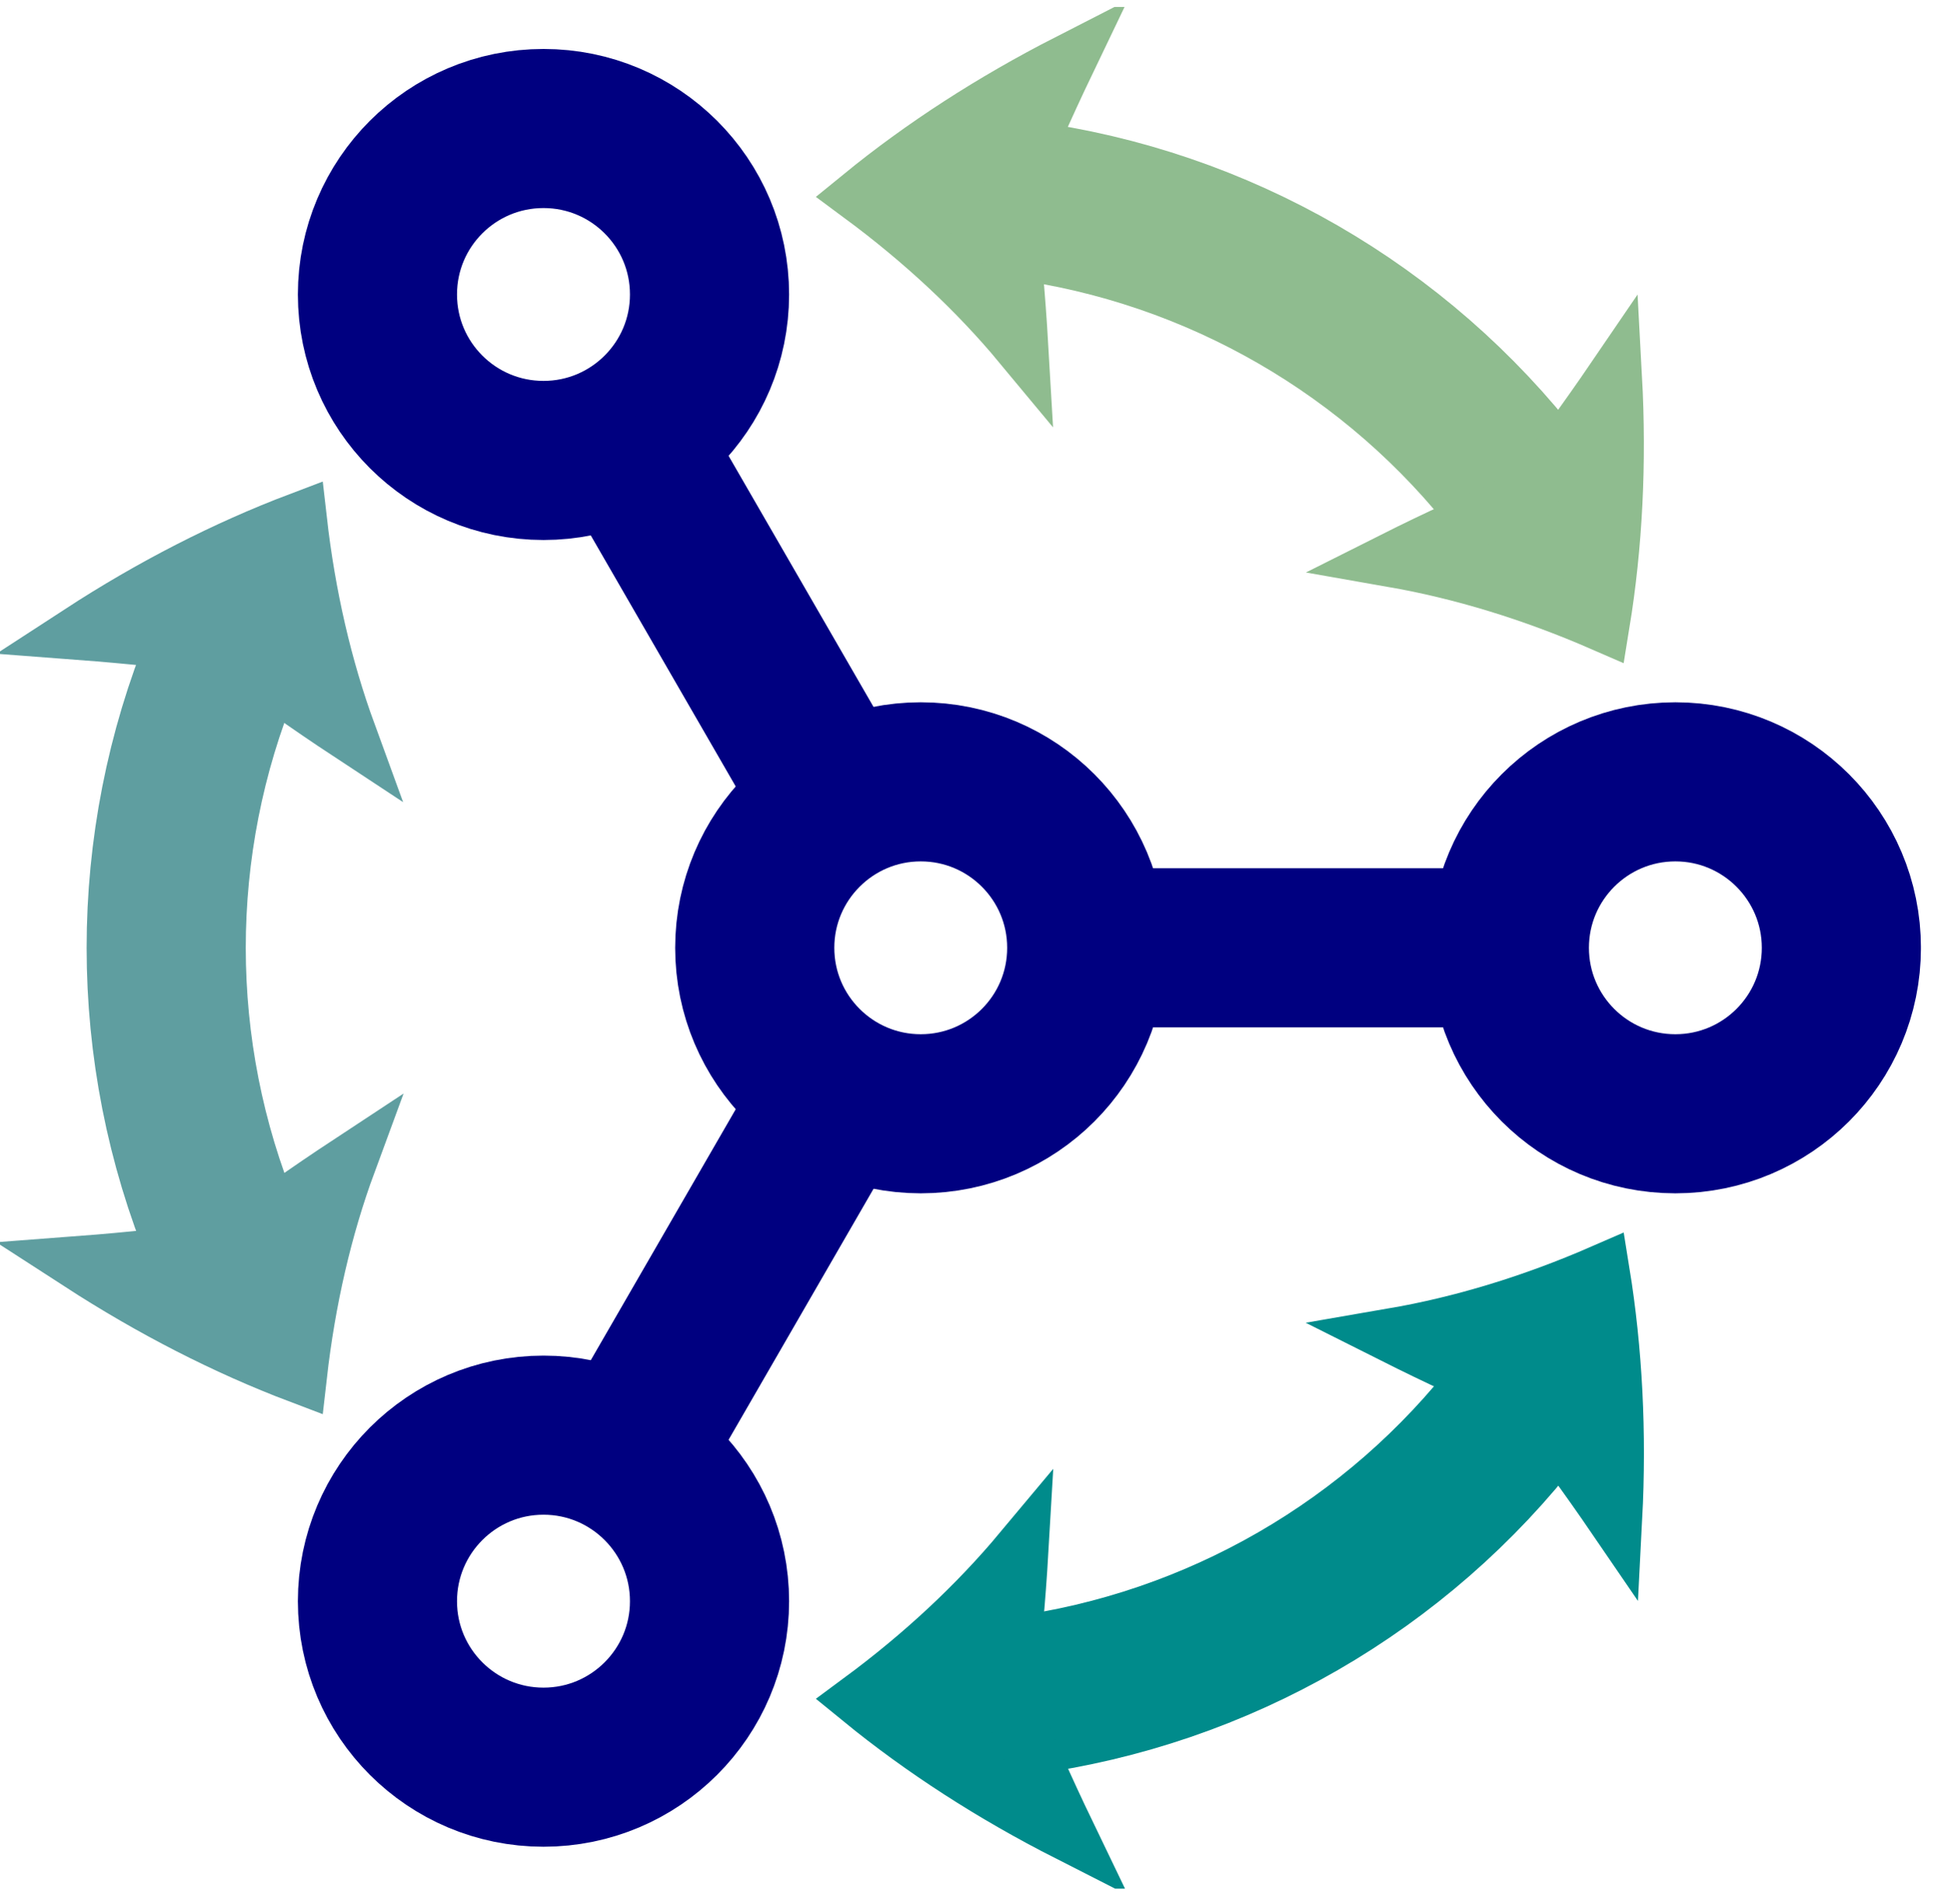
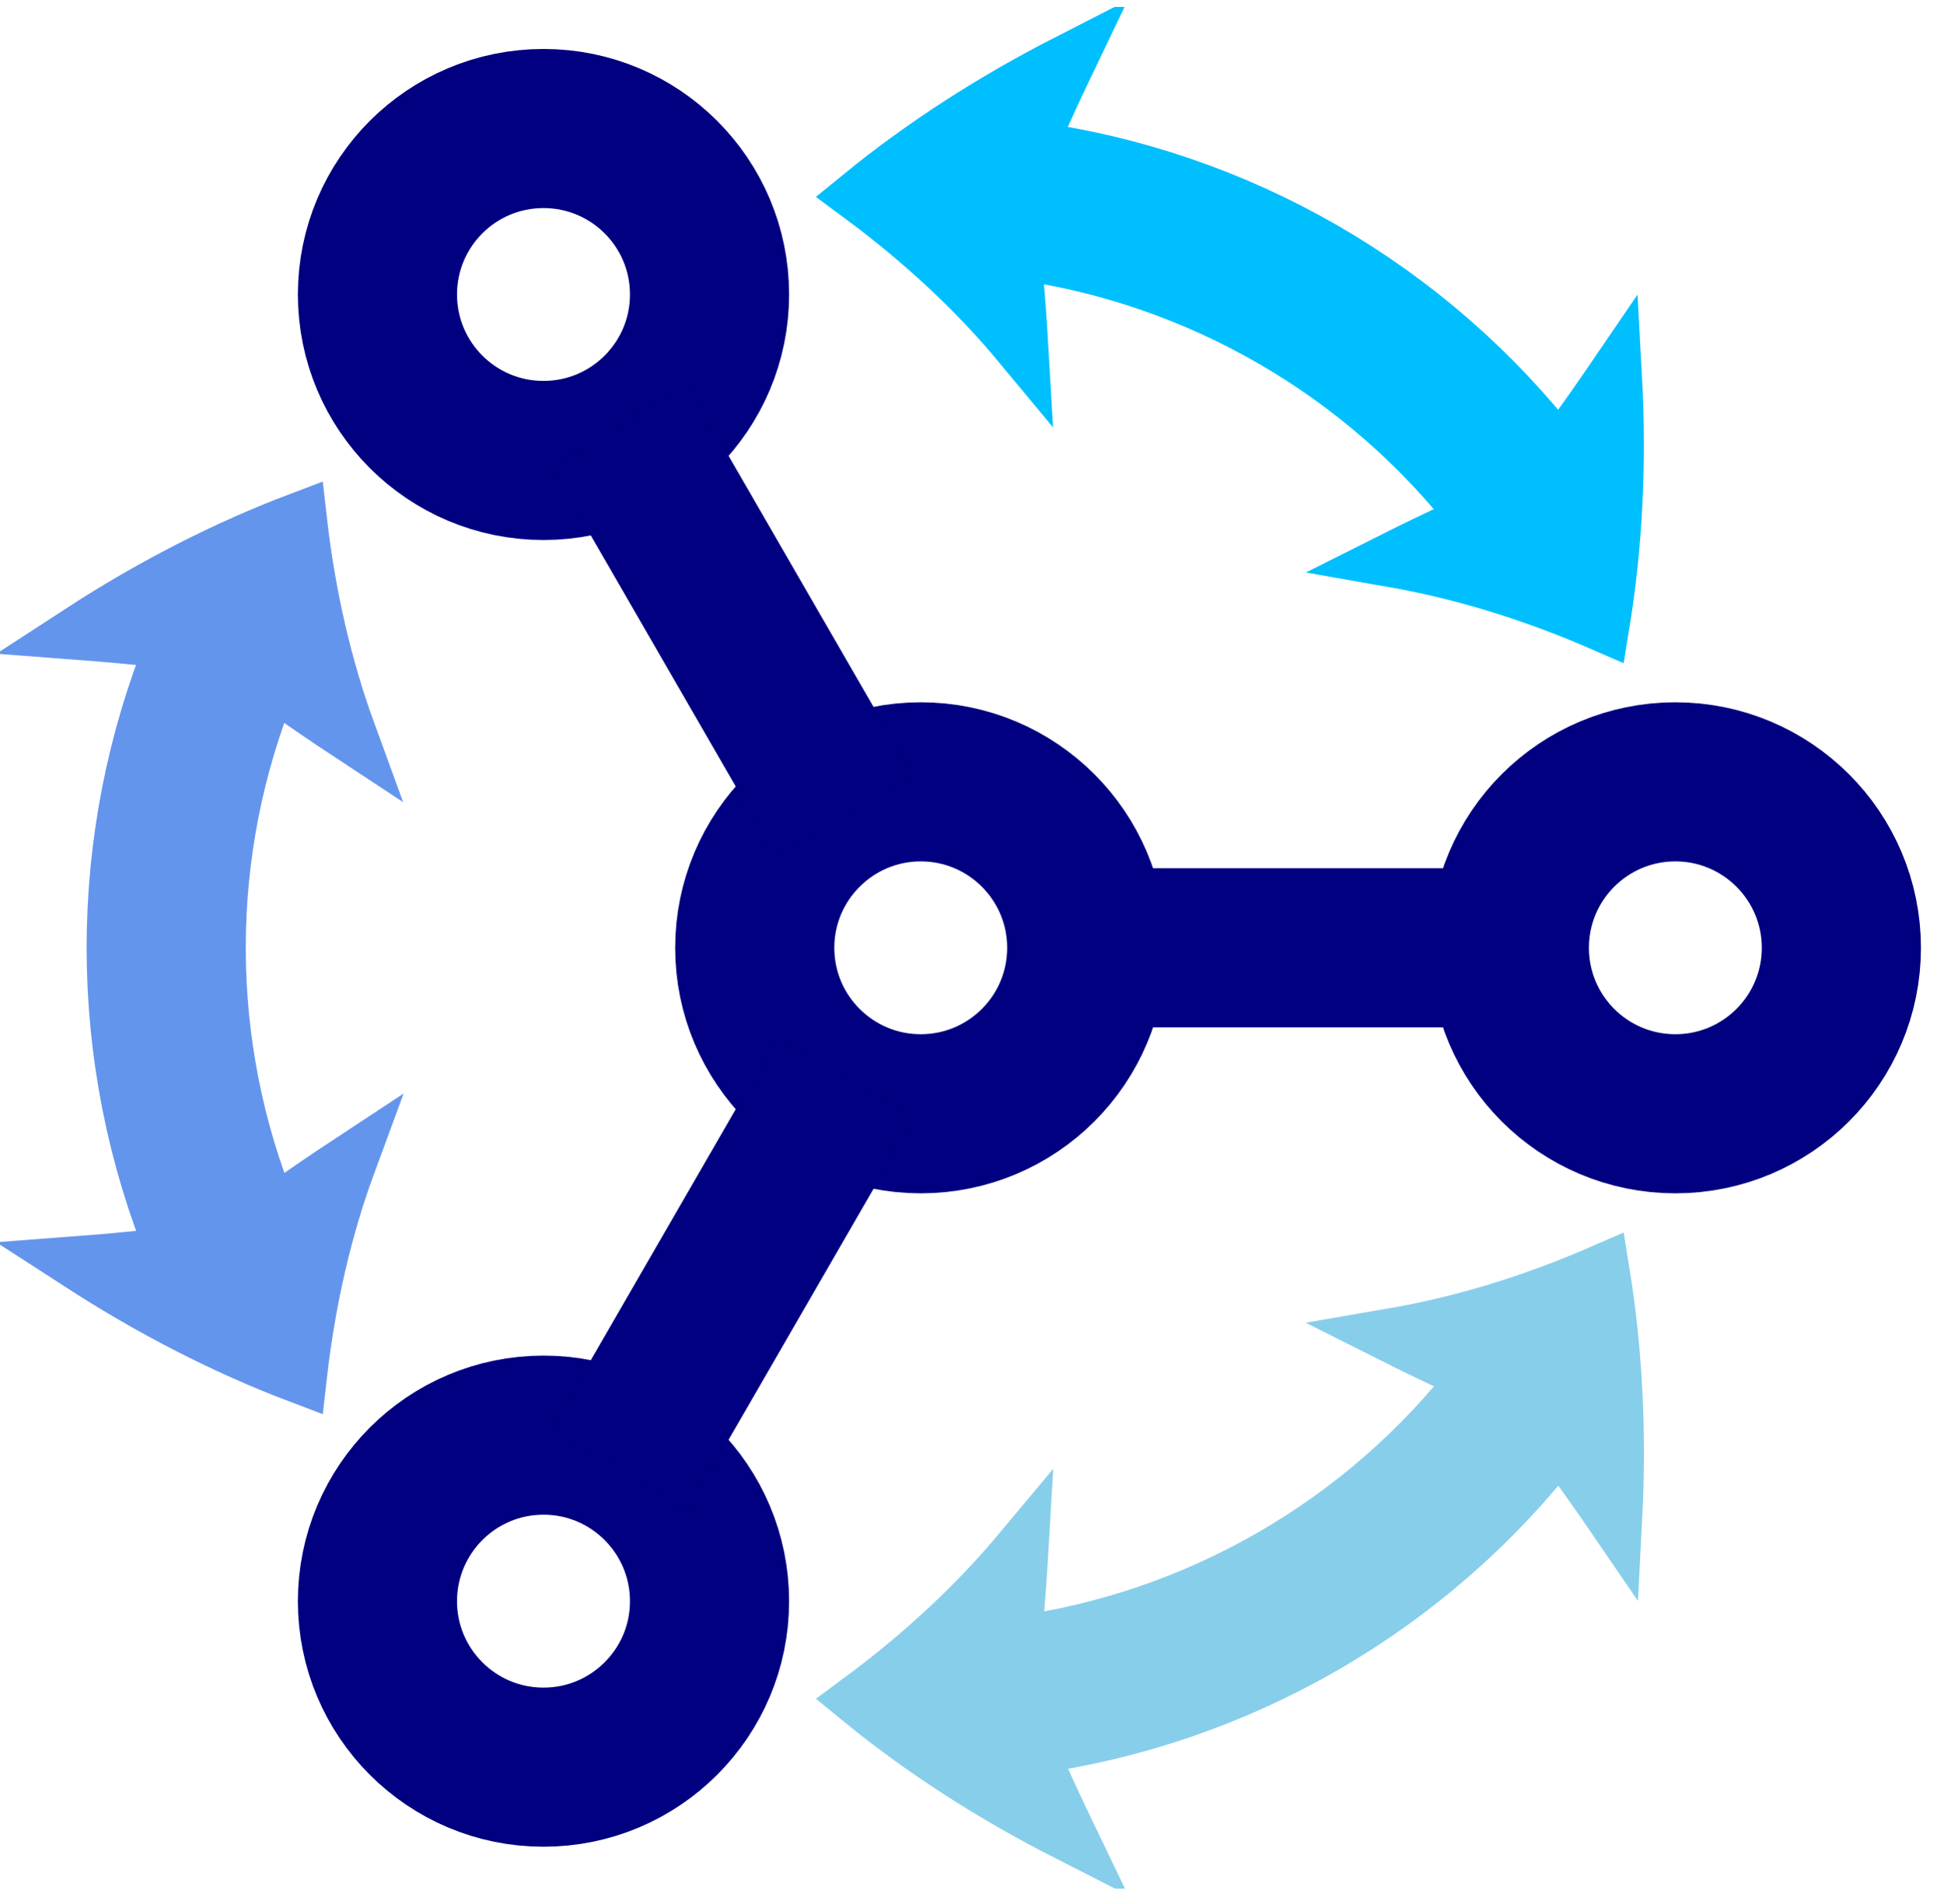
<svg xmlns="http://www.w3.org/2000/svg" width="72.161" height="70.701" viewBox="0 0 72.161 70.701">
  <defs>
    <clipPath id="clip-0">
      <path clip-rule="nonzero" d="M 0 0.258 L 71.332 0.258 L 71.332 70.148 L 0 70.148 Z M 0 0.258 " />
    </clipPath>
    <clipPath id="clip-1">
      <path clip-rule="nonzero" d="M 0 0.258 L 71.332 0.258 L 71.332 70.148 L 0 70.148 Z M 0 0.258 " />
    </clipPath>
    <clipPath id="clip-2">
      <path clip-rule="nonzero" d="M 22 0.258 L 71.332 0.258 L 71.332 53 L 22 53 Z M 22 0.258 " />
    </clipPath>
    <clipPath id="clip-3">
      <path clip-rule="nonzero" d="M 3 0.258 L 69 0.258 L 69 42 L 3 42 Z M 3 0.258 " />
    </clipPath>
    <clipPath id="clip-4">
      <path clip-rule="nonzero" d="M 0 0.258 L 71.332 0.258 L 71.332 70.148 L 0 70.148 Z M 0 0.258 " />
    </clipPath>
    <clipPath id="clip-5">
      <path clip-rule="nonzero" d="M 0 0.258 L 42 0.258 L 42 57 L 0 57 Z M 0 0.258 " />
    </clipPath>
    <clipPath id="clip-6">
      <path clip-rule="nonzero" d="M 0 14 L 42 14 L 42 70.148 L 0 70.148 Z M 0 14 " />
    </clipPath>
    <clipPath id="clip-7">
      <path clip-rule="nonzero" d="M 0 0.258 L 71.332 0.258 L 71.332 70.148 L 0 70.148 Z M 0 0.258 " />
    </clipPath>
    <clipPath id="clip-8">
      <path clip-rule="nonzero" d="M 3 28 L 69 28 L 69 70.148 L 3 70.148 Z M 3 28 " />
    </clipPath>
    <clipPath id="clip-9">
      <path clip-rule="nonzero" d="M 22 18 L 71.332 18 L 71.332 70.148 L 22 70.148 Z M 22 18 " />
    </clipPath>
  </defs>
  <g clip-path="url(#clip-0)">
    <path fill="none" stroke-width="5.978" stroke-linecap="butt" stroke-linejoin="miter" stroke="rgb(0%, 0%, 50%)" stroke-opacity="1" stroke-miterlimit="10" d="M 6.235 0.001 C 6.235 3.443 3.445 6.237 -0.001 6.237 C -3.443 6.237 -6.237 3.443 -6.237 0.001 C -6.237 -3.445 -3.443 -6.235 -0.001 -6.235 C 3.445 -6.235 6.235 -3.445 6.235 0.001 Z M 34.584 0.001 C 34.584 3.443 31.79 6.237 28.348 6.237 C 24.902 6.237 22.112 3.443 22.112 0.001 C 22.112 -3.445 24.902 -6.235 28.348 -6.235 C 31.79 -6.235 34.584 -3.445 34.584 0.001 Z M -7.936 24.549 C -7.936 27.995 -10.73 30.785 -14.172 30.785 C -17.618 30.785 -20.411 27.995 -20.411 24.549 C -20.411 21.103 -17.618 18.313 -14.172 18.313 C -10.73 18.313 -7.936 21.103 -7.936 24.549 Z M -7.936 -24.551 C -7.936 -21.105 -10.73 -18.311 -14.172 -18.311 C -17.618 -18.311 -20.411 -21.105 -20.411 -24.551 C -20.411 -27.993 -17.618 -30.786 -14.172 -30.786 C -10.73 -30.786 -7.936 -27.993 -7.936 -24.551 Z M -7.936 -24.551 " transform="matrix(0.988507, 0, 0, -0.988507, 34.19245, 35.2042)" />
  </g>
  <path fill="none" stroke-width="5.978" stroke-linecap="butt" stroke-linejoin="miter" stroke="rgb(0%, 0%, 50%)" stroke-opacity="1" stroke-miterlimit="10" d="M 5.67 0.001 L 22.678 0.001 " transform="matrix(0.988507, 0, 0, -0.988507, 34.19245, 35.2042)" />
  <g clip-path="url(#clip-1)">
    <path fill="none" stroke-width="5.978" stroke-linecap="butt" stroke-linejoin="miter" stroke="rgb(0%, 0%, 50%)" stroke-opacity="1" stroke-miterlimit="10" d="M -2.834 4.909 L -11.338 19.641 " transform="matrix(0.988507, 0, 0, -0.988507, 34.19245, 35.2042)" />
    <path fill="none" stroke-width="5.978" stroke-linecap="butt" stroke-linejoin="miter" stroke="rgb(0%, 0%, 50%)" stroke-opacity="1" stroke-miterlimit="10" d="M -2.834 -4.911 L -11.338 -19.639 " transform="matrix(0.988507, 0, 0, -0.988507, 34.19245, 35.2042)" />
-     <path fill="none" stroke-width="5.978" stroke-linecap="butt" stroke-linejoin="miter" stroke="rgb(56%, 73.599%, 56%)" stroke-opacity="1" stroke-miterlimit="10" d="M 22.452 17.309 C 17.892 23.221 11.158 27.11 3.757 28.097 " transform="matrix(0.988507, 0, 0, -0.988507, 34.19245, 35.2042)" />
+     <path fill="none" stroke-width="5.978" stroke-linecap="butt" stroke-linejoin="miter" stroke="rgb(0%, 75%, 100%)" stroke-opacity="1" stroke-miterlimit="10" d="M 22.452 17.309 C 17.892 23.221 11.158 27.11 3.757 28.097 " transform="matrix(0.988507, 0, 0, -0.988507, 34.19245, 35.2042)" />
  </g>
-   <path fill-rule="nonzero" fill="rgb(56%, 73.599%, 56%)" fill-opacity="1" d="M 59.496 23.168 C 59.973 20.254 60.125 17.184 59.953 14.016 C 58.906 15.551 57.82 17.043 56.691 18.5 C 55.004 19.211 53.344 19.973 51.719 20.789 C 54.285 21.238 56.895 22.035 59.496 23.168 Z M 59.496 23.168 " />
+   <path fill-rule="nonzero" fill="rgb(0%, 75%, 100%)" fill-opacity="1" d="M 59.496 23.168 C 59.973 20.254 60.125 17.184 59.953 14.016 C 58.906 15.551 57.82 17.043 56.691 18.5 C 55.004 19.211 53.344 19.973 51.719 20.789 C 54.285 21.238 56.895 22.035 59.496 23.168 Z M 59.496 23.168 " />
  <g clip-path="url(#clip-2)">
-     <path fill="none" stroke-width="2.071" stroke-linecap="butt" stroke-linejoin="miter" stroke="rgb(56%, 73.599%, 56%)" stroke-opacity="1" stroke-miterlimit="10" d="M 25.598 12.176 C 26.08 15.124 26.234 18.23 26.06 21.435 C 25.001 19.882 23.903 18.372 22.761 16.898 C 21.053 16.179 19.374 15.409 17.73 14.583 C 20.326 14.128 22.966 13.322 25.598 12.176 Z M 25.598 12.176 " transform="matrix(0.988507, 0, 0, -0.988507, 34.19245, 35.2042)" />
+     <path fill="none" stroke-width="2.071" stroke-linecap="butt" stroke-linejoin="miter" stroke="rgb(0%, 75%, 100%)" stroke-opacity="1" stroke-miterlimit="10" d="M 25.598 12.176 C 26.08 15.124 26.234 18.23 26.06 21.435 C 25.001 19.882 23.903 18.372 22.761 16.898 C 21.053 16.179 19.374 15.409 17.73 14.583 C 20.326 14.128 22.966 13.322 25.598 12.176 Z M 25.598 12.176 " transform="matrix(0.988507, 0, 0, -0.988507, 34.19245, 35.2042)" />
  </g>
-   <path fill-rule="nonzero" fill="rgb(56%, 73.599%, 56%)" fill-opacity="1" d="M 31.965 7.273 C 34.246 8.961 36.242 10.82 37.902 12.82 C 37.797 11.004 37.633 9.184 37.41 7.367 C 38.098 5.66 38.848 3.969 39.648 2.297 C 36.832 3.738 34.25 5.406 31.965 7.273 Z M 31.965 7.273 " />
+   <path fill-rule="nonzero" fill="rgb(0%, 75%, 100%)" fill-opacity="1" d="M 31.965 7.273 C 34.246 8.961 36.242 10.82 37.902 12.82 C 37.797 11.004 37.633 9.184 37.41 7.367 C 38.098 5.66 38.848 3.969 39.648 2.297 C 36.832 3.738 34.25 5.406 31.965 7.273 Z M 31.965 7.273 " />
  <g clip-path="url(#clip-3)">
-     <path fill="none" stroke-width="2.071" stroke-linecap="butt" stroke-linejoin="miter" stroke="rgb(56%, 73.599%, 56%)" stroke-opacity="1" stroke-miterlimit="10" d="M -2.254 28.256 C 0.054 26.548 2.074 24.667 3.753 22.644 C 3.646 24.482 3.48 26.323 3.255 28.161 C 3.951 29.888 4.709 31.599 5.519 33.29 C 2.67 31.832 0.058 30.144 -2.254 28.256 Z M -2.254 28.256 " transform="matrix(0.988507, 0, 0, -0.988507, 34.19245, 35.2042)" />
+     <path fill="none" stroke-width="2.071" stroke-linecap="butt" stroke-linejoin="miter" stroke="rgb(0%, 75%, 100%)" stroke-opacity="1" stroke-miterlimit="10" d="M -2.254 28.256 C 0.054 26.548 2.074 24.667 3.753 22.644 C 3.646 24.482 3.48 26.323 3.255 28.161 C 3.951 29.888 4.709 31.599 5.519 33.29 C 2.67 31.832 0.058 30.144 -2.254 28.256 Z M -2.254 28.256 " transform="matrix(0.988507, 0, 0, -0.988507, 34.19245, 35.2042)" />
  </g>
  <g clip-path="url(#clip-4)">
-     <path fill="none" stroke-width="5.978" stroke-linecap="butt" stroke-linejoin="miter" stroke="rgb(37.199%, 62%, 62.799%)" stroke-opacity="1" stroke-miterlimit="10" d="M -26.216 10.789 C -29.058 3.886 -29.058 -3.891 -26.212 -10.795 " transform="matrix(0.988507, 0, 0, -0.988507, 34.19245, 35.2042)" />
+     <path fill="none" stroke-width="5.978" stroke-linecap="butt" stroke-linejoin="miter" stroke="rgb(39.2%, 58.499%, 92.999%)" stroke-opacity="1" stroke-miterlimit="10" d="M -26.216 10.789 C -29.058 3.886 -29.058 -3.891 -26.212 -10.795 " transform="matrix(0.988507, 0, 0, -0.988507, 34.19245, 35.2042)" />
  </g>
-   <path fill-rule="nonzero" fill="rgb(37.199%, 62%, 62.799%)" fill-opacity="1" d="M 11.117 19.309 C 8.355 20.355 5.621 21.758 2.961 23.488 C 4.812 23.629 6.652 23.82 8.477 24.07 C 9.938 25.18 11.426 26.234 12.945 27.234 C 12.051 24.785 11.438 22.129 11.117 19.309 Z M 11.117 19.309 " />
+   <path fill-rule="nonzero" fill="rgb(39.2%, 58.499%, 92.999%)" fill-opacity="1" d="M 11.117 19.309 C 8.355 20.355 5.621 21.758 2.961 23.488 C 4.812 23.629 6.652 23.82 8.477 24.07 C 9.938 25.18 11.426 26.234 12.945 27.234 C 12.051 24.785 11.438 22.129 11.117 19.309 Z M 11.117 19.309 " />
  <g clip-path="url(#clip-5)">
-     <path fill="none" stroke-width="2.071" stroke-linecap="butt" stroke-linejoin="miter" stroke="rgb(37.199%, 62%, 62.799%)" stroke-opacity="1" stroke-miterlimit="10" d="M -23.344 16.08 C -26.137 15.021 -28.904 13.603 -31.595 11.852 C -29.722 11.71 -27.86 11.516 -26.015 11.263 C -24.537 10.141 -23.031 9.074 -21.494 8.062 C -22.399 10.54 -23.02 13.227 -23.344 16.08 Z M -23.344 16.08 " transform="matrix(0.988507, 0, 0, -0.988507, 34.19245, 35.2042)" />
+     <path fill="none" stroke-width="2.071" stroke-linecap="butt" stroke-linejoin="miter" stroke="rgb(39.2%, 58.499%, 92.999%)" stroke-opacity="1" stroke-miterlimit="10" d="M -23.344 16.08 C -26.137 15.021 -28.904 13.603 -31.595 11.852 C -29.722 11.71 -27.86 11.516 -26.015 11.263 C -24.537 10.141 -23.031 9.074 -21.494 8.062 C -22.399 10.54 -23.02 13.227 -23.344 16.08 Z M -23.344 16.08 " transform="matrix(0.988507, 0, 0, -0.988507, 34.19245, 35.2042)" />
  </g>
-   <path fill-rule="nonzero" fill="rgb(37.199%, 62%, 62.799%)" fill-opacity="1" d="M 11.117 51.102 C 11.438 48.281 12.051 45.621 12.949 43.184 C 11.43 44.184 9.938 45.234 8.477 46.336 C 6.652 46.594 4.816 46.789 2.965 46.93 C 5.621 48.648 8.355 50.055 11.117 51.102 Z M 11.117 51.102 " />
+   <path fill-rule="nonzero" fill="rgb(39.2%, 58.499%, 92.999%)" fill-opacity="1" d="M 11.117 51.102 C 11.438 48.281 12.051 45.621 12.949 43.184 C 11.43 44.184 9.938 45.234 8.477 46.336 C 6.652 46.594 4.816 46.789 2.965 46.93 C 5.621 48.648 8.355 50.055 11.117 51.102 Z M 11.117 51.102 " />
  <g clip-path="url(#clip-6)">
-     <path fill="none" stroke-width="2.071" stroke-linecap="butt" stroke-linejoin="miter" stroke="rgb(37.199%, 62%, 62.799%)" stroke-opacity="1" stroke-miterlimit="10" d="M -23.344 -16.082 C -23.02 -13.229 -22.399 -10.538 -21.49 -8.072 C -23.027 -9.084 -24.537 -10.147 -26.015 -11.261 C -27.86 -11.522 -29.718 -11.72 -31.591 -11.862 C -28.904 -13.601 -26.137 -15.023 -23.344 -16.082 Z M -23.344 -16.082 " transform="matrix(0.988507, 0, 0, -0.988507, 34.19245, 35.2042)" />
+     <path fill="none" stroke-width="2.071" stroke-linecap="butt" stroke-linejoin="miter" stroke="rgb(39.2%, 58.499%, 92.999%)" stroke-opacity="1" stroke-miterlimit="10" d="M -23.344 -16.082 C -23.02 -13.229 -22.399 -10.538 -21.49 -8.072 C -23.027 -9.084 -24.537 -10.147 -26.015 -11.261 C -27.86 -11.522 -29.718 -11.72 -31.591 -11.862 C -28.904 -13.601 -26.137 -15.023 -23.344 -16.082 Z M -23.344 -16.082 " transform="matrix(0.988507, 0, 0, -0.988507, 34.19245, 35.2042)" />
  </g>
  <g clip-path="url(#clip-7)">
-     <path fill="none" stroke-width="5.978" stroke-linecap="butt" stroke-linejoin="miter" stroke="rgb(0%, 54.5%, 54.5%)" stroke-opacity="1" stroke-miterlimit="10" d="M 3.765 -28.099 C 11.162 -27.107 17.9 -23.219 22.456 -17.303 " transform="matrix(0.988507, 0, 0, -0.988507, 34.19245, 35.2042)" />
+     <path fill="none" stroke-width="5.978" stroke-linecap="butt" stroke-linejoin="miter" stroke="rgb(53%, 80.8%, 92%)" stroke-opacity="1" stroke-miterlimit="10" d="M 3.765 -28.099 C 11.162 -27.107 17.9 -23.219 22.456 -17.303 " transform="matrix(0.988507, 0, 0, -0.988507, 34.19245, 35.2042)" />
  </g>
-   <path fill-rule="nonzero" fill="rgb(0%, 54.5%, 54.5%)" fill-opacity="1" d="M 31.965 63.137 C 34.25 65.004 36.836 66.672 39.66 68.109 C 38.855 66.438 38.105 64.746 37.41 63.043 C 37.641 61.223 37.805 59.406 37.91 57.59 C 36.242 59.586 34.246 61.449 31.965 63.137 Z M 31.965 63.137 " />
+   <path fill-rule="nonzero" fill="rgb(53%, 80.8%, 92%)" fill-opacity="1" d="M 31.965 63.137 C 34.25 65.004 36.836 66.672 39.66 68.109 C 38.855 66.438 38.105 64.746 37.41 63.043 C 37.641 61.223 37.805 59.406 37.91 57.59 C 36.242 59.586 34.246 61.449 31.965 63.137 Z M 31.965 63.137 " />
  <g clip-path="url(#clip-8)">
-     <path fill="none" stroke-width="2.071" stroke-linecap="butt" stroke-linejoin="miter" stroke="rgb(0%, 54.5%, 54.5%)" stroke-opacity="1" stroke-miterlimit="10" d="M -2.254 -28.257 C 0.058 -30.146 2.674 -31.834 5.531 -33.288 C 4.717 -31.596 3.959 -29.885 3.255 -28.162 C 3.488 -26.321 3.654 -24.483 3.761 -22.646 C 2.074 -24.665 0.054 -26.55 -2.254 -28.257 Z M -2.254 -28.257 " transform="matrix(0.988507, 0, 0, -0.988507, 34.19245, 35.2042)" />
+     <path fill="none" stroke-width="2.071" stroke-linecap="butt" stroke-linejoin="miter" stroke="rgb(53%, 80.8%, 92%)" stroke-opacity="1" stroke-miterlimit="10" d="M -2.254 -28.257 C 0.058 -30.146 2.674 -31.834 5.531 -33.288 C 4.717 -31.596 3.959 -29.885 3.255 -28.162 C 3.488 -26.321 3.654 -24.483 3.761 -22.646 C 2.074 -24.665 0.054 -26.55 -2.254 -28.257 Z M -2.254 -28.257 " transform="matrix(0.988507, 0, 0, -0.988507, 34.19245, 35.2042)" />
  </g>
-   <path fill-rule="nonzero" fill="rgb(0%, 54.5%, 54.5%)" fill-opacity="1" d="M 59.496 47.242 C 56.895 48.375 54.285 49.168 51.723 49.609 C 53.348 50.426 55.004 51.195 56.691 51.91 C 57.824 53.359 58.914 54.852 59.961 56.383 C 60.125 53.227 59.969 50.156 59.496 47.242 Z M 59.496 47.242 " />
+   <path fill-rule="nonzero" fill="rgb(53%, 80.8%, 92%)" fill-opacity="1" d="M 59.496 47.242 C 56.895 48.375 54.285 49.168 51.723 49.609 C 53.348 50.426 55.004 51.195 56.691 51.91 C 57.824 53.359 58.914 54.852 59.961 56.383 C 60.125 53.227 59.969 50.156 59.496 47.242 Z M 59.496 47.242 " />
  <g clip-path="url(#clip-9)">
-     <path fill="none" stroke-width="2.071" stroke-linecap="butt" stroke-linejoin="miter" stroke="rgb(0%, 54.5%, 54.5%)" stroke-opacity="1" stroke-miterlimit="10" d="M 25.598 -12.178 C 22.966 -13.324 20.326 -14.126 17.734 -14.573 C 19.378 -15.399 21.053 -16.177 22.761 -16.9 C 23.907 -18.366 25.009 -19.876 26.068 -21.425 C 26.234 -18.232 26.076 -15.126 25.598 -12.178 Z M 25.598 -12.178 " transform="matrix(0.988507, 0, 0, -0.988507, 34.19245, 35.2042)" />
+     <path fill="none" stroke-width="2.071" stroke-linecap="butt" stroke-linejoin="miter" stroke="rgb(53%, 80.8%, 92%)" stroke-opacity="1" stroke-miterlimit="10" d="M 25.598 -12.178 C 22.966 -13.324 20.326 -14.126 17.734 -14.573 C 19.378 -15.399 21.053 -16.177 22.761 -16.9 C 23.907 -18.366 25.009 -19.876 26.068 -21.425 C 26.234 -18.232 26.076 -15.126 25.598 -12.178 Z M 25.598 -12.178 " transform="matrix(0.988507, 0, 0, -0.988507, 34.19245, 35.2042)" />
  </g>
</svg>
